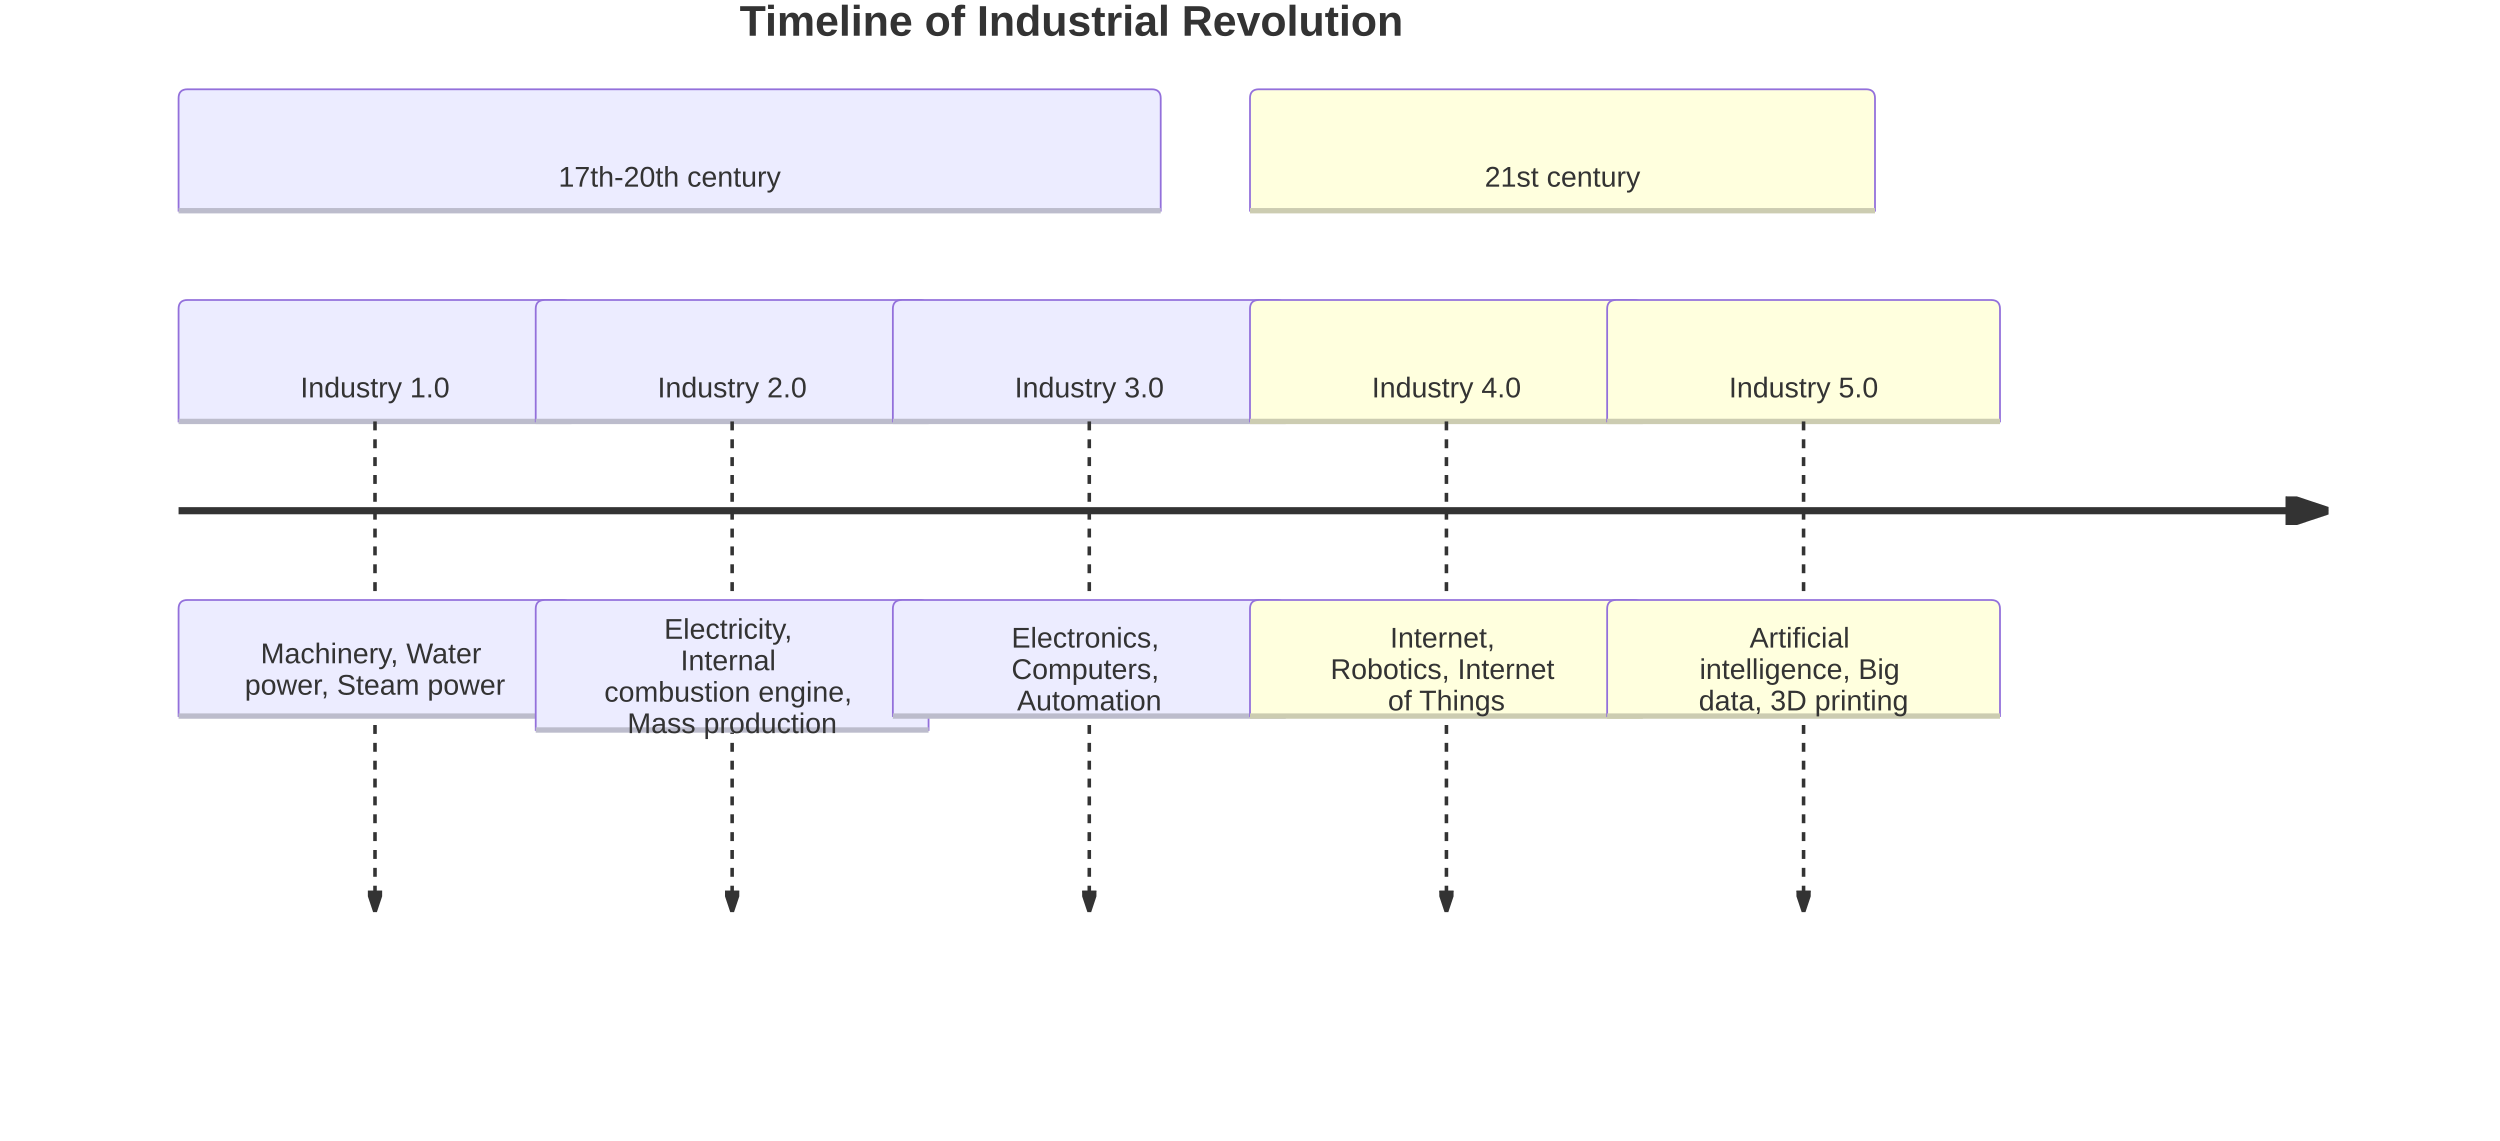
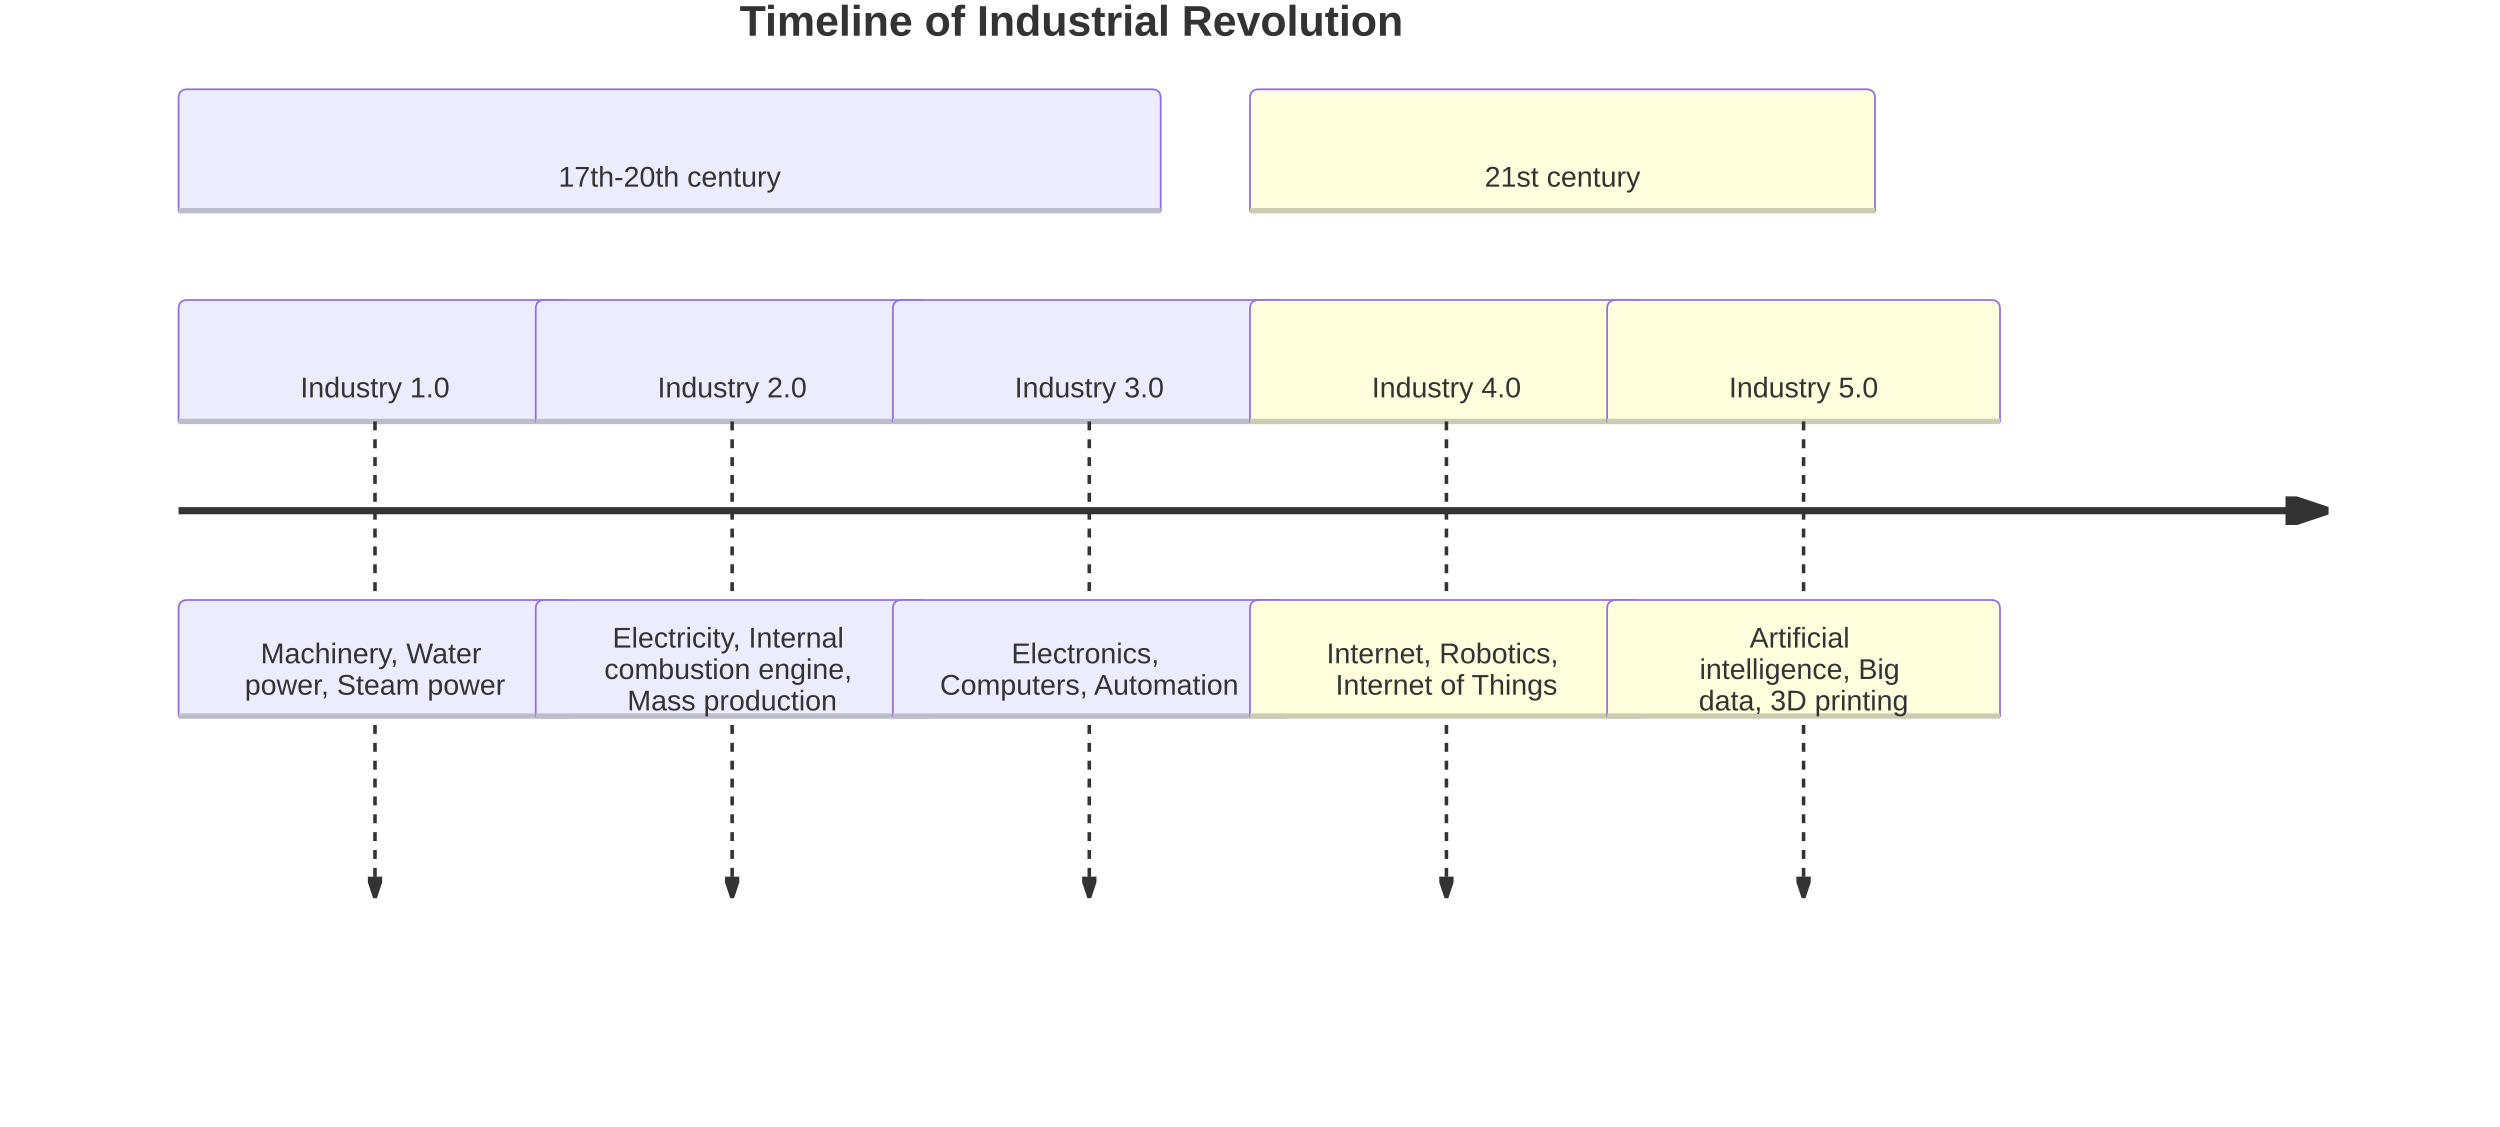
- <svg xmlns="http://www.w3.org/2000/svg" width="1400" height="638.8" viewBox="0 0 1400 638.8" class="mermaid">
+ <svg xmlns="http://www.w3.org/2000/svg" width="1400" height="631" viewBox="0 0 1400 631" class="mermaid">
  <style>

.mermaid {
  font-family: trebuchet ms, verdana, arial, sans-serif;
  font-size: 16px;
}

.node rect,
.node polygon,
.node circle,
.node ellipse,
.node path {
  fill: #ECECFF;
  stroke: #9370DB;
  stroke-width: 1px;
}

.node line {
  stroke: #9370DB;
  stroke-width: 1px;
}

.node .label {
  fill: #333333;
}

.node text {
  fill: #333333;
  font-family: trebuchet ms, verdana, arial, sans-serif;
  font-size: 16px;
}

.edge-path {
  fill: none;
  stroke: #333333;
  stroke-width: 1px;
}

.edge-label {
  fill: #333333;
  font-family: trebuchet ms, verdana, arial, sans-serif;
}

.edge-label-bg {
  fill: rgba(232, 232, 232, 0.8);
}

.subgraph {
  fill: #ffffde;
  stroke: #aaaa33;
  stroke-width: 1px;
}

.subgraph-title {
  fill: #333333;
  font-weight: bold;
}

.cluster rect {
  fill: #ffffde;
  stroke: #aaaa33;
  stroke-width: 1px;
  rx: 5px;
  ry: 5px;
}

.cluster-label {
  fill: #333333;
  font-family: trebuchet ms, verdana, arial, sans-serif;
  font-size: 16px;
  font-weight: bold;
}

marker path {
  fill: #333333;
  stroke: #333333;
}


.titleText {
  text-anchor: middle;
  font-size: 24px;
  fill: #333333;
  font-family: trebuchet ms, verdana, arial, sans-serif;
}

.timeline-node {
  font-family: trebuchet ms, verdana, arial, sans-serif;
}

.timeline-node text {
  fill: #333333;
  font-size: 16px;
}

.lineWrapper line {
  stroke: #333333;
}

.section-0 {
  fill: #ECECFF;
}

.section-0 text {
  fill: #333;
}

.node-section-0 {
  fill: #ECECFF;
  stroke: #9370DB;
  stroke-width: 1px;
}

.node-line-0 {
  stroke: #bcbccc;
  stroke-width: 3px;
}

.section-1 {
  fill: #ffffde;
}

.section-1 text {
  fill: #333;
}

.node-section-1 {
  fill: #ffffde;
  stroke: #9370DB;
  stroke-width: 1px;
}

.node-line-1 {
  stroke: #ccccb1;
  stroke-width: 3px;
}

.section-2 {
  fill: #b9b9ff;
}

.section-2 text {
  fill: #333;
}

.node-section-2 {
  fill: #b9b9ff;
  stroke: #9370DB;
  stroke-width: 1px;
}

.node-line-2 {
  stroke: #9494cc;
  stroke-width: 3px;
}

.section-3 {
  fill: #b5ff20;
}

.section-3 text {
  fill: #333;
}

.node-section-3 {
  fill: #b5ff20;
  stroke: #9370DB;
  stroke-width: 1px;
}

.node-line-3 {
  stroke: #90cc19;
  stroke-width: 3px;
}

.section-4 {
  fill: #d4ffb2;
}

.section-4 text {
  fill: #333;
}

.node-section-4 {
  fill: #d4ffb2;
  stroke: #9370DB;
  stroke-width: 1px;
}

.node-line-4 {
  stroke: #a9cc8e;
  stroke-width: 3px;
}

.section-5 {
  fill: #ffb3e6;
}

.section-5 text {
  fill: #333;
}

.node-section-5 {
  fill: #ffb3e6;
  stroke: #9370DB;
  stroke-width: 1px;
}

.node-line-5 {
  stroke: #cc8fb8;
  stroke-width: 3px;
}

.section-6 {
  fill: #ffd700;
}

.section-6 text {
  fill: #333;
}

.node-section-6 {
  fill: #ffd700;
  stroke: #9370DB;
  stroke-width: 1px;
}

.node-line-6 {
  stroke: #ccac00;
  stroke-width: 3px;
}

.section-7 {
  fill: #c4c4ff;
}

.section-7 text {
  fill: #333;
}

.node-section-7 {
  fill: #c4c4ff;
  stroke: #9370DB;
  stroke-width: 1px;
}

.node-line-7 {
  stroke: #9c9ccc;
  stroke-width: 3px;
}

.section-8 {
  fill: #ffe6cc;
}

.section-8 text {
  fill: #333;
}

.node-section-8 {
  fill: #ffe6cc;
  stroke: #9370DB;
  stroke-width: 1px;
}

.node-line-8 {
  stroke: #ccb8a3;
  stroke-width: 3px;
}

.section-9 {
  fill: #ccffcc;
}

.section-9 text {
  fill: #333;
}

.node-section-9 {
  fill: #ccffcc;
  stroke: #9370DB;
  stroke-width: 1px;
}

.node-line-9 {
  stroke: #a3cca3;
  stroke-width: 3px;
}

.section-10 {
  fill: #ECECFF;
}

.section-10 text {
  fill: #333;
}

.node-section-10 {
  fill: #ECECFF;
  stroke: #9370DB;
  stroke-width: 1px;
}

.node-line-10 {
  stroke: #bcbccc;
  stroke-width: 3px;
}

.section-11 {
  fill: #ffffde;
}

.section-11 text {
  fill: #333;
}

.node-section-11 {
  fill: #ffffde;
  stroke: #9370DB;
  stroke-width: 1px;
}

.node-line-11 {
  stroke: #ccccb1;
  stroke-width: 3px;
}

  </style>
  <g class="root">
    <g class="clusters">

    </g>
    <g class="edgePaths">

    </g>
    <g class="edgeLabels">

    </g>
    <g class="nodes">

    </g>
    <defs>
      <marker id="arrowhead" refX="5" refY="2" markerWidth="6" markerHeight="4" orient="auto">
        <path d="M 0,0 V 4 L6,2 Z" />
      </marker>
    </defs>
-     <text x="600" y="20" class="titleText" font-weight="bold" text-anchor="middle" font-size="4ex">Timeline of Industrial Revolution</text>
+     <text x="600" y="20" class="titleText" font-size="4ex" font-weight="bold" text-anchor="middle">Timeline of Industrial Revolution</text>
    <g class="timeline-node section-0" transform="translate(100, 50)">
      <path d="M0 63 v-58 q0,-5 5,-5 h540 q5,0 5,5 v63 H0 Z" class="node-bkg node-section-0" />
      <line x1="0" y1="68" x2="550" y2="68" class="node-line-0" />
-       <text x="275" y="34" alignment-baseline="middle" dominant-baseline="middle" text-anchor="middle" dy="1em">17th-20th century</text>
+       <text x="275" y="34" text-anchor="middle" dominant-baseline="middle" alignment-baseline="middle" dy="1em">17th-20th century</text>
    </g>
    <g class="taskWrapper timeline-node section-0" transform="translate(100, 168)">
      <path d="M0 63 v-58 q0,-5 5,-5 h210 q5,0 5,5 v63 H0 Z" class="node-bkg node-section-0" />
      <line x1="0" y1="68" x2="220" y2="68" class="node-line-0" />
-       <text x="110" y="34" dominant-baseline="middle" dy="1em" alignment-baseline="middle" text-anchor="middle">Industry 1.0</text>
-     </g>
-     <g class="lineWrapper">
-       <line x1="210" y1="236" x2="210" y2="508.8" stroke-width="2" marker-end="url(#arrowhead)" stroke-dasharray="5,5" stroke="black" />
+       <text x="110" y="34" text-anchor="middle" dy="1em" dominant-baseline="middle" alignment-baseline="middle">Industry 1.0</text>
+     </g>
+     <g class="lineWrapper">
+       <line x1="210" y1="236" x2="210" y2="501" marker-end="url(#arrowhead)" stroke="black" stroke-width="2" stroke-dasharray="5,5" />
    </g>
    <g class="eventWrapper timeline-node section-0" transform="translate(100, 336)">
      <path d="M0 60 v-55 q0,-5 5,-5 h210 q5,0 5,5 v60 H0 Z" class="node-bkg node-section-0" />
      <line x1="0" y1="65" x2="220" y2="65" class="node-line-0" />
      <g>
        <text x="110" y="14.9" text-anchor="middle" dominant-baseline="middle" alignment-baseline="middle" dy="1em">
          <tspan x="110" dy="0em">Machinery, Water</tspan>
          <tspan x="110" dy="1.1em">power, Steam power</tspan>
        </text>
      </g>
    </g>
    <g class="taskWrapper timeline-node section-0" transform="translate(300, 168)">
      <path d="M0 63 v-58 q0,-5 5,-5 h210 q5,0 5,5 v63 H0 Z" class="node-bkg node-section-0" />
      <line x1="0" y1="68" x2="220" y2="68" class="node-line-0" />
-       <text x="110" y="34" dy="1em" dominant-baseline="middle" alignment-baseline="middle" text-anchor="middle">Industry 2.0</text>
-     </g>
-     <g class="lineWrapper">
-       <line x1="410" y1="236" x2="410" y2="508.8" marker-end="url(#arrowhead)" stroke-dasharray="5,5" stroke-width="2" stroke="black" />
+       <text x="110" y="34" dy="1em" alignment-baseline="middle" text-anchor="middle" dominant-baseline="middle">Industry 2.0</text>
+     </g>
+     <g class="lineWrapper">
+       <line x1="410" y1="236" x2="410" y2="501" stroke-width="2" stroke-dasharray="5,5" stroke="black" marker-end="url(#arrowhead)" />
    </g>
    <g class="eventWrapper timeline-node section-0" transform="translate(300, 336)">
-       <path d="M0 67.8 v-62.8 q0,-5 5,-5 h210 q5,0 5,5 v67.8 H0 Z" class="node-bkg node-section-0" />
-       <line x1="0" y1="72.8" x2="220" y2="72.8" class="node-line-0" />
+       <path d="M0 60 v-55 q0,-5 5,-5 h210 q5,0 5,5 v60 H0 Z" class="node-bkg node-section-0" />
+       <line x1="0" y1="65" x2="220" y2="65" class="node-line-0" />
      <g>
-         <text x="110" y="1.2" text-anchor="middle" dominant-baseline="middle" alignment-baseline="middle" dy="1em">
-           <tspan x="110" dy="0em">Electricity,</tspan>
-           <tspan x="110" dy="1.1em">Internal</tspan>
+         <text x="110" y="6.1" text-anchor="middle" dominant-baseline="middle" alignment-baseline="middle" dy="1em">
+           <tspan x="110" dy="0em">Electricity, Internal</tspan>
          <tspan x="110" dy="1.1em">combustion engine,</tspan>
          <tspan x="110" dy="1.1em">Mass production</tspan>
        </text>
      </g>
    </g>
    <g class="taskWrapper timeline-node section-0" transform="translate(500, 168)">
      <path d="M0 63 v-58 q0,-5 5,-5 h210 q5,0 5,5 v63 H0 Z" class="node-bkg node-section-0" />
      <line x1="0" y1="68" x2="220" y2="68" class="node-line-0" />
-       <text x="110" y="34" text-anchor="middle" dy="1em" alignment-baseline="middle" dominant-baseline="middle">Industry 3.0</text>
-     </g>
-     <g class="lineWrapper">
-       <line x1="610" y1="236" x2="610" y2="508.8" marker-end="url(#arrowhead)" stroke="black" stroke-dasharray="5,5" stroke-width="2" />
+       <text x="110" y="34" alignment-baseline="middle" dy="1em" dominant-baseline="middle" text-anchor="middle">Industry 3.0</text>
+     </g>
+     <g class="lineWrapper">
+       <line x1="610" y1="236" x2="610" y2="501" stroke="black" stroke-dasharray="5,5" stroke-width="2" marker-end="url(#arrowhead)" />
    </g>
    <g class="eventWrapper timeline-node section-0" transform="translate(500, 336)">
      <path d="M0 60 v-55 q0,-5 5,-5 h210 q5,0 5,5 v60 H0 Z" class="node-bkg node-section-0" />
      <line x1="0" y1="65" x2="220" y2="65" class="node-line-0" />
      <g>
-         <text x="110" y="6.1" text-anchor="middle" dominant-baseline="middle" alignment-baseline="middle" dy="1em">
+         <text x="110" y="14.9" text-anchor="middle" dominant-baseline="middle" alignment-baseline="middle" dy="1em">
          <tspan x="110" dy="0em">Electronics,</tspan>
-           <tspan x="110" dy="1.1em">Computers,</tspan>
-           <tspan x="110" dy="1.1em">Automation</tspan>
+           <tspan x="110" dy="1.1em">Computers, Automation</tspan>
        </text>
      </g>
    </g>
    <g class="timeline-node section-1" transform="translate(700, 50)">
      <path d="M0 63 v-58 q0,-5 5,-5 h340 q5,0 5,5 v63 H0 Z" class="node-bkg node-section-1" />
      <line x1="0" y1="68" x2="350" y2="68" class="node-line-1" />
-       <text x="175" y="34" alignment-baseline="middle" dominant-baseline="middle" dy="1em" text-anchor="middle">21st century</text>
+       <text x="175" y="34" text-anchor="middle" dominant-baseline="middle" dy="1em" alignment-baseline="middle">21st century</text>
    </g>
    <g class="taskWrapper timeline-node section-1" transform="translate(700, 168)">
      <path d="M0 63 v-58 q0,-5 5,-5 h210 q5,0 5,5 v63 H0 Z" class="node-bkg node-section-1" />
      <line x1="0" y1="68" x2="220" y2="68" class="node-line-1" />
-       <text x="110" y="34" dy="1em" alignment-baseline="middle" dominant-baseline="middle" text-anchor="middle">Industry 4.0</text>
-     </g>
-     <g class="lineWrapper">
-       <line x1="810" y1="236" x2="810" y2="508.8" stroke-dasharray="5,5" stroke="black" marker-end="url(#arrowhead)" stroke-width="2" />
+       <text x="110" y="34" dominant-baseline="middle" text-anchor="middle" dy="1em" alignment-baseline="middle">Industry 4.0</text>
+     </g>
+     <g class="lineWrapper">
+       <line x1="810" y1="236" x2="810" y2="501" stroke-dasharray="5,5" stroke-width="2" marker-end="url(#arrowhead)" stroke="black" />
    </g>
    <g class="eventWrapper timeline-node section-1" transform="translate(700, 336)">
      <path d="M0 60 v-55 q0,-5 5,-5 h210 q5,0 5,5 v60 H0 Z" class="node-bkg node-section-1" />
      <line x1="0" y1="65" x2="220" y2="65" class="node-line-1" />
      <g>
-         <text x="110" y="6.1" text-anchor="middle" dominant-baseline="middle" alignment-baseline="middle" dy="1em">
-           <tspan x="110" dy="0em">Internet,</tspan>
-           <tspan x="110" dy="1.1em">Robotics, Internet</tspan>
-           <tspan x="110" dy="1.1em">of Things</tspan>
+         <text x="110" y="14.9" text-anchor="middle" dominant-baseline="middle" alignment-baseline="middle" dy="1em">
+           <tspan x="110" dy="0em">Internet, Robotics,</tspan>
+           <tspan x="110" dy="1.1em">Internet of Things</tspan>
        </text>
      </g>
    </g>
    <g class="taskWrapper timeline-node section-1" transform="translate(900, 168)">
      <path d="M0 63 v-58 q0,-5 5,-5 h210 q5,0 5,5 v63 H0 Z" class="node-bkg node-section-1" />
      <line x1="0" y1="68" x2="220" y2="68" class="node-line-1" />
-       <text x="110" y="34" text-anchor="middle" dominant-baseline="middle" dy="1em" alignment-baseline="middle">Industry 5.0</text>
-     </g>
-     <g class="lineWrapper">
-       <line x1="1010" y1="236" x2="1010" y2="508.8" stroke-dasharray="5,5" stroke-width="2" stroke="black" marker-end="url(#arrowhead)" />
+       <text x="110" y="34" text-anchor="middle" dy="1em" alignment-baseline="middle" dominant-baseline="middle">Industry 5.0</text>
+     </g>
+     <g class="lineWrapper">
+       <line x1="1010" y1="236" x2="1010" y2="501" stroke-width="2" marker-end="url(#arrowhead)" stroke-dasharray="5,5" stroke="black" />
    </g>
    <g class="eventWrapper timeline-node section-1" transform="translate(900, 336)">
      <path d="M0 60 v-55 q0,-5 5,-5 h210 q5,0 5,5 v60 H0 Z" class="node-bkg node-section-1" />
      <line x1="0" y1="65" x2="220" y2="65" class="node-line-1" />
      <g>
        <text x="110" y="6.1" text-anchor="middle" dominant-baseline="middle" alignment-baseline="middle" dy="1em">
          <tspan x="110" dy="0em">Artificial</tspan>
          <tspan x="110" dy="1.1em">intelligence, Big</tspan>
          <tspan x="110" dy="1.1em">data, 3D printing</tspan>
        </text>
      </g>
    </g>
    <g class="lineWrapper">
-       <line x1="100" y1="286" x2="1300" y2="286" stroke="black" stroke-width="4" marker-end="url(#arrowhead)" />
+       <line x1="100" y1="286" x2="1300" y2="286" stroke-width="4" stroke="black" marker-end="url(#arrowhead)" />
    </g>
  </g>
</svg>
